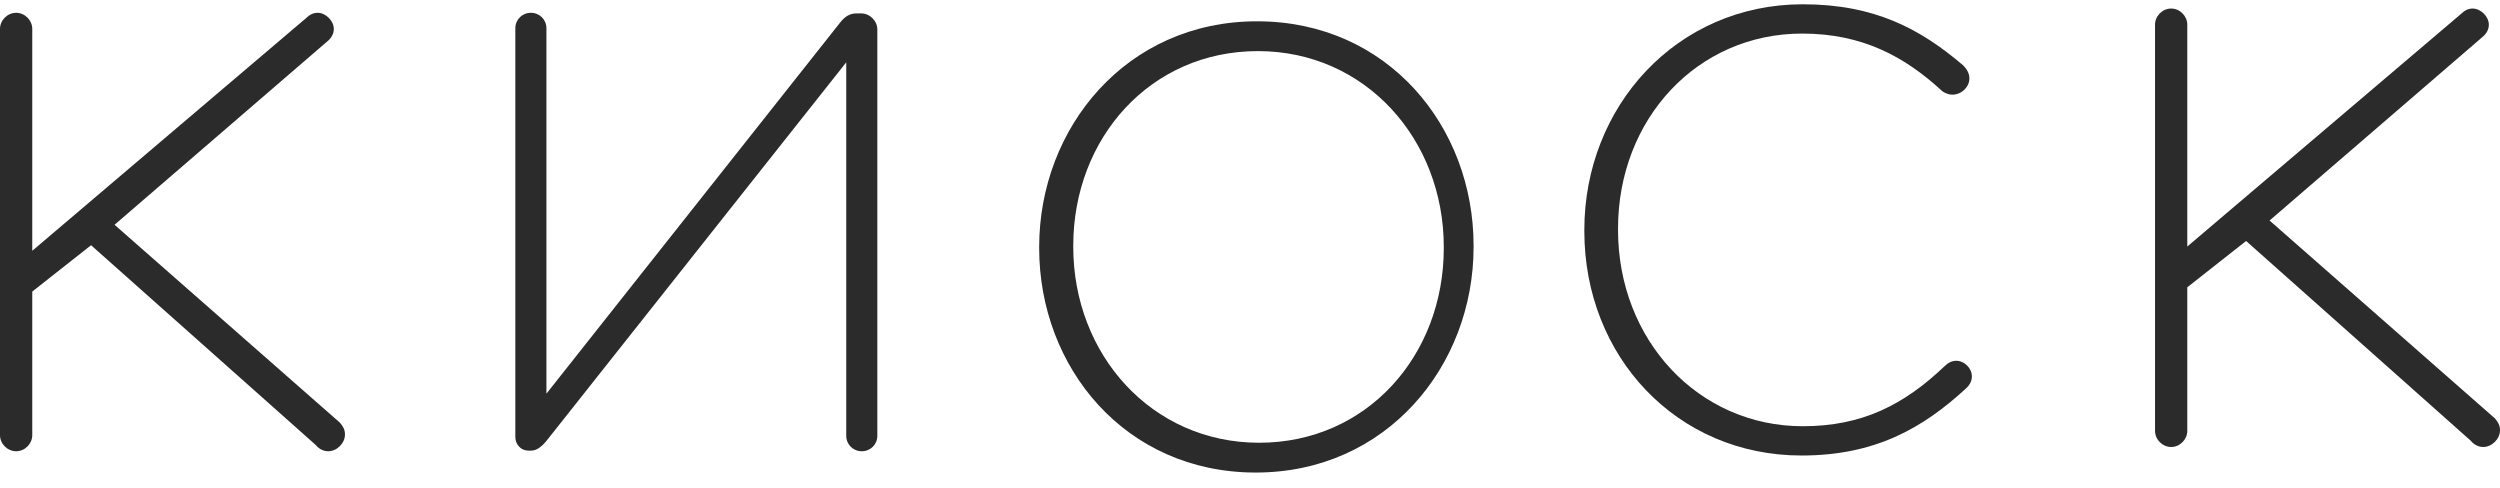
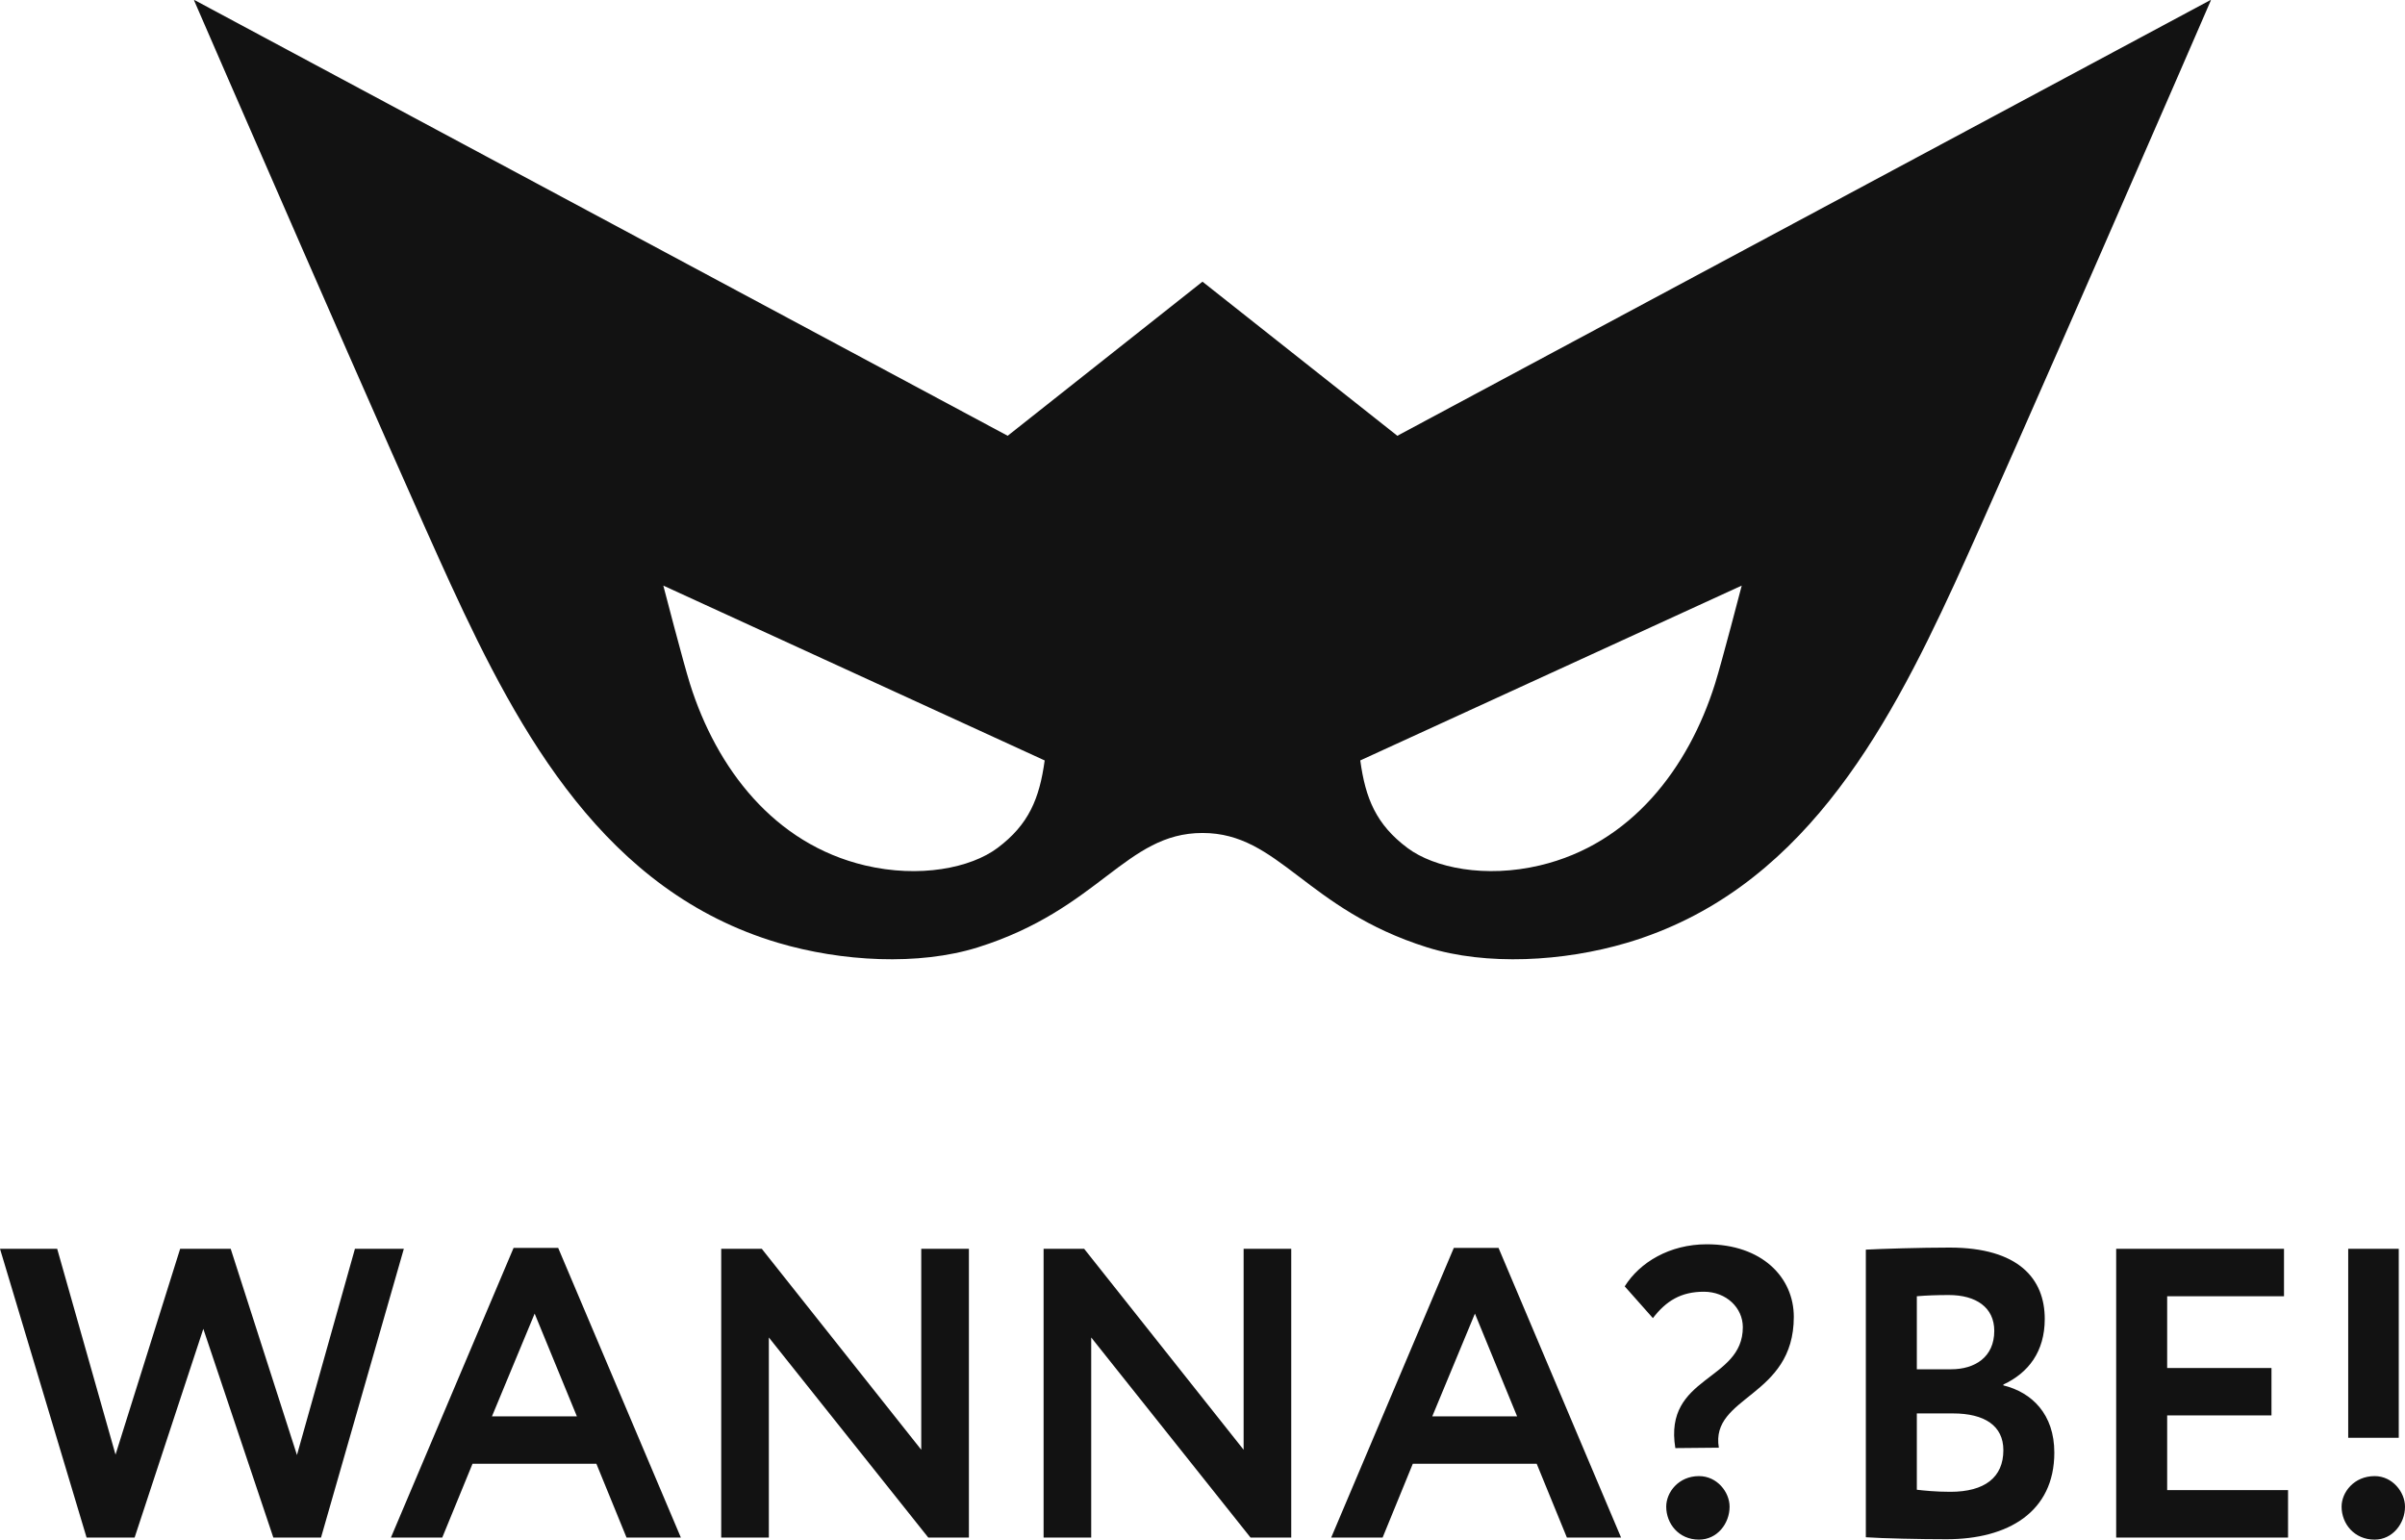
- <svg xmlns="http://www.w3.org/2000/svg" width="195px" height="38px" viewBox="0 0 195 38" version="1.1">
-   <defs />
-   <g id="Page-1" stroke="none" stroke-width="1" fill="none" fill-rule="evenodd">
-     <g id="logo" transform="translate(0, 0.333803)" fill="#2B2B2B">
-       <path d="M97.95,36.525 C108.154,36.525 114.94,28.212 114.94,18.926 L114.94,18.829 C114.94,9.544 108.25,1.328 98.046,1.328 C87.843,1.328 81.056,9.641 81.056,18.926 L81.056,19.024 C81.056,28.309 87.746,36.525 97.95,36.525 C97.95,36.525 87.746,36.525 97.95,36.525 Z M98.213,34.2 C89.824,34.2 83.714,27.315 83.714,18.926 L83.714,18.829 C83.714,10.441 89.727,3.652 98.116,3.652 C106.505,3.652 112.615,10.538 112.615,18.926 L112.615,19.023 C112.615,27.412 106.602,34.2 98.213,34.2 Z" id="Text" />
-       <path d="M41.409,34.864 C42.088,34.864 42.622,34.333 42.622,33.657 L42.622,4.529 L65.958,33.995 C66.346,34.478 66.735,34.816 67.22,34.816 L67.414,34.816 C67.996,34.816 68.433,34.333 68.433,33.753 L68.433,1.872 C68.433,1.195 67.899,0.664 67.22,0.664 C66.541,0.664 66.007,1.195 66.007,1.872 L66.007,30.372 L43.107,1.437 C42.767,1.002 42.379,0.712 41.845,0.712 L41.457,0.712 C40.778,0.712 40.196,1.292 40.196,1.968 L40.196,33.657 C40.196,34.333 40.73,34.864 41.409,34.864 Z" id="N" transform="translate(54.31431, 17.76423) scale(-1, 1) translate(-54.31431, -17.76423) " />
-       <path d="M169.35,34.532 C170.028,34.532 170.609,33.953 170.609,33.276 L170.609,22.075 L175.196,18.462 L192.725,34.049 C192.919,34.291 193.258,34.532 193.693,34.532 C194.371,34.532 195,33.904 195,33.228 C195,32.842 194.855,32.6 194.613,32.31 L177.026,16.867 L193.742,2.457 C193.984,2.216 194.129,1.926 194.129,1.588 C194.129,0.96 193.5,0.332 192.871,0.332 C192.483,0.332 192.193,0.525 191.999,0.718 L170.609,18.895 L170.609,1.588 C170.609,0.912 170.028,0.332 169.35,0.332 C168.673,0.332 168.092,0.912 168.092,1.588 L168.092,33.276 C168.092,33.953 168.673,34.532 169.35,34.532 Z" id="K" />
-       <path d="M1.258,34.864 C1.936,34.864 2.517,34.285 2.517,33.608 L2.517,22.407 L7.104,18.794 L24.633,34.381 C24.827,34.623 25.166,34.864 25.601,34.864 C26.279,34.864 26.908,34.236 26.908,33.56 C26.908,33.174 26.763,32.932 26.521,32.642 L8.934,17.199 L25.65,2.79 C25.892,2.548 26.037,2.258 26.037,1.92 C26.037,1.292 25.408,0.664 24.779,0.664 C24.391,0.664 24.101,0.857 23.907,1.051 L2.517,19.227 L2.517,1.92 C2.517,1.244 1.936,0.664 1.258,0.664 C0.581,0.664 0,1.244 0,1.92 L0,33.608 C0,34.285 0.581,34.864 1.258,34.864 Z" id="K" />
-       <path d="M140.518,35.196 C146.213,35.196 149.962,33.106 153.418,29.898 C153.613,29.703 153.807,29.411 153.807,29.022 C153.807,28.39 153.223,27.807 152.591,27.807 C152.201,27.807 151.909,28.002 151.714,28.196 C148.501,31.259 145.24,32.912 140.615,32.912 C132.486,32.912 126.206,26.203 126.206,17.598 L126.206,17.501 C126.206,8.945 132.389,2.285 140.567,2.285 C145.337,2.285 148.599,4.132 151.422,6.709 C151.617,6.903 151.958,7.049 152.298,7.049 C152.98,7.049 153.613,6.466 153.613,5.785 C153.613,5.348 153.369,5.007 153.126,4.764 C149.816,1.945 146.262,0 140.615,0 C130.782,0 123.578,7.973 123.578,17.598 L123.578,17.695 C123.578,27.467 130.782,35.196 140.518,35.196 C140.518,35.196 130.782,35.196 140.518,35.196 L140.518,35.196 L140.518,35.196 Z" id="Text" />
-     </g>
-   </g>
+ <svg xmlns="http://www.w3.org/2000/svg" version="1.1" id="Layer_1" x="0px" y="0px" width="164px" height="105px" viewBox="0 0 164 105" enable-background="new 0 0 164 105" xml:space="preserve">
+   <path fill="#121212" d="M21.89,104.861h-3.25l-4.775-14.235l-4.686,14.235H5.905L0,85.167h3.899l3.979,14.036l4.406-14.036h3.448  L20.25,99.23l3.953-14.063h3.335L21.89,104.861z M35.021,85.107h3.043l8.366,19.754h-3.705l-2.057-5.035h-8.446l-2.065,5.035h-3.5  L35.021,85.107z M33.547,96.594h5.792l-2.88-7.008L33.547,96.594z M63.303,104.861L52.429,91.214v13.647H49.18V85.167h2.768  l10.873,13.704V85.167h3.25v19.694H63.303z M85.278,104.861L74.411,91.214v13.647h-3.247V85.167h2.767l10.873,13.704V85.167h3.247  v19.694H85.278z M99.137,85.107h3.051l8.356,19.754h-3.695l-2.06-5.035h-8.448l-2.06,5.035h-3.506L99.137,85.107z M97.668,96.594  h5.786l-2.877-7.008L97.668,96.594z M116.188,88.094c-1.548,0-2.566,0.616-3.475,1.8l-1.921-2.166  c1.023-1.635,3.058-2.87,5.599-2.87c3.754,0,5.931,2.251,5.931,4.951c0,5.511-5.708,5.373-5.112,8.921l-2.966,0.028  c-0.817-4.953,4.602-4.532,4.602-8.246C118.845,89.189,117.718,88.094,116.188,88.094z M115.854,100.668  c1.244,0,2.089,1.097,2.089,2.085c0,1.152-0.845,2.247-2.089,2.247c-1.384,0-2.232-1.095-2.232-2.247  C113.621,101.765,114.47,100.668,115.854,100.668z M127.234,85.223c1.105-0.056,3.729-0.14,5.708-0.14  c4.718,0,6.492,2.137,6.492,4.864c0,2.249-1.13,3.689-2.822,4.476v0.057c1.95,0.48,3.475,1.968,3.475,4.586  c0,4.054-3.162,5.907-7.344,5.907c-1.81,0-4.347-0.055-5.509-0.135V85.223z M130.711,88.402v4.98h2.343  c1.606,0,2.938-0.819,2.938-2.62c0-1.601-1.243-2.443-3.105-2.443C132.092,88.319,131.33,88.348,130.711,88.402z M130.711,96.393  v5.205c0.475,0.056,1.297,0.141,2.286,0.141c2.341,0,3.615-0.982,3.615-2.84c0-1.661-1.274-2.506-3.441-2.506H130.711z   M144.306,85.167h11.443v3.235h-7.967v4.896h7.113v3.232h-7.113v5.094h8.243v3.236h-11.72V85.167z M161.931,100.668  c1.22,0,2.069,1.097,2.069,2.085c0,1.152-0.85,2.247-2.069,2.247c-1.403,0-2.255-1.095-2.255-2.247  C159.676,101.765,160.527,100.668,161.931,100.668z M160.127,85.167h3.447v12.888h-3.447V85.167z M81.998,56.808c0,0,0,0-0.004,0  c-5.232,0-7.023,5.199-15.322,7.802c-4.016,1.258-9.288,0.974-13.617-0.313c-11.763-3.493-17.6-14.186-22.338-24.481  c-3.534-7.68-17.307-39.368-17.483-39.789c-0.008-0.022,0.01-0.032,0.031-0.022c0.521,0.284,55.45,29.715,55.45,29.715  l13.278-10.506l0.004,0.003l0.007-0.003L95.287,29.72c0,0,54.926-29.432,55.444-29.715c0.021-0.01,0.039,0,0.029,0.022  c-0.172,0.421-13.945,32.109-17.477,39.789c-4.738,10.295-10.58,20.988-22.34,24.481c-4.328,1.287-9.599,1.571-13.619,0.313  c-8.301-2.603-10.091-7.802-15.32-7.802C82.005,56.808,82.005,56.808,81.998,56.808z M45.232,39.937c0,0,1.361,5.244,1.817,6.696  c1.81,5.762,5.732,10.92,11.946,12.389c3.707,0.876,7.196,0.177,9.022-1.19c2.145-1.602,2.867-3.383,3.221-5.971L45.232,39.937z   M92.759,51.86c0.352,2.588,1.078,4.369,3.221,5.971c1.827,1.367,5.317,2.066,9.019,1.19c6.222-1.469,10.14-6.626,11.951-12.389  c0.457-1.452,1.821-6.696,1.821-6.696L92.759,51.86z" />
</svg>
